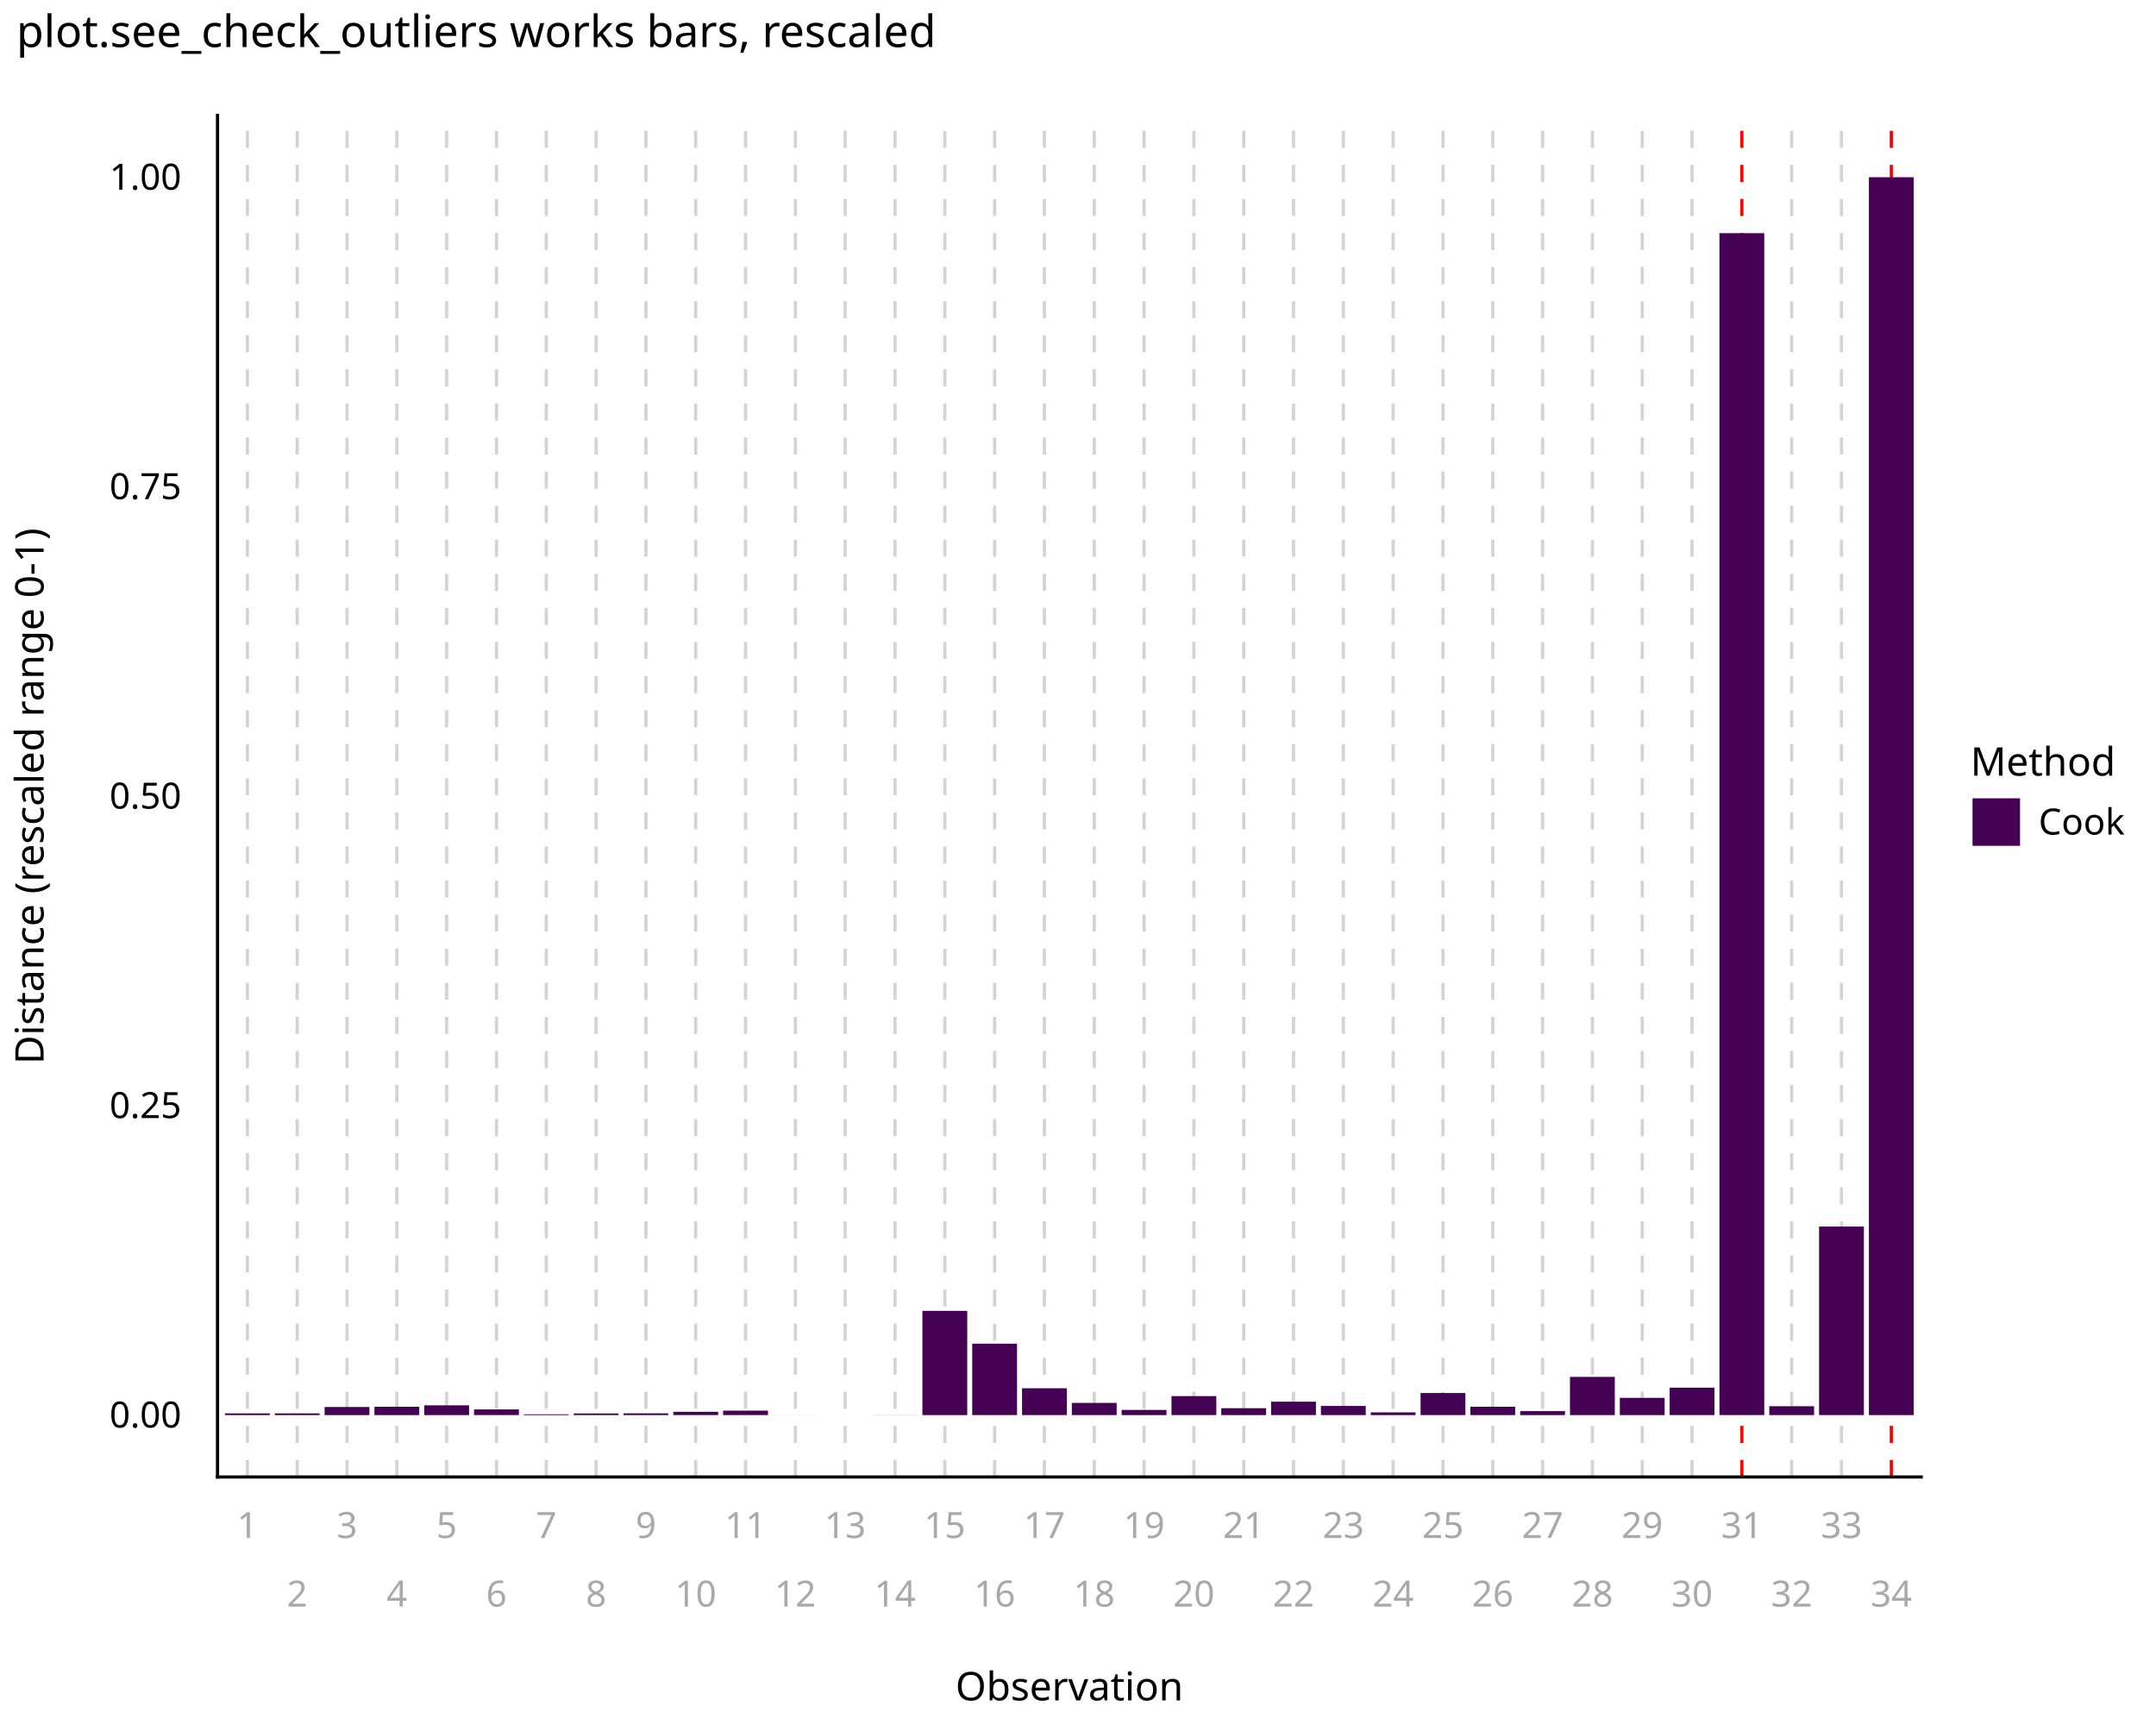
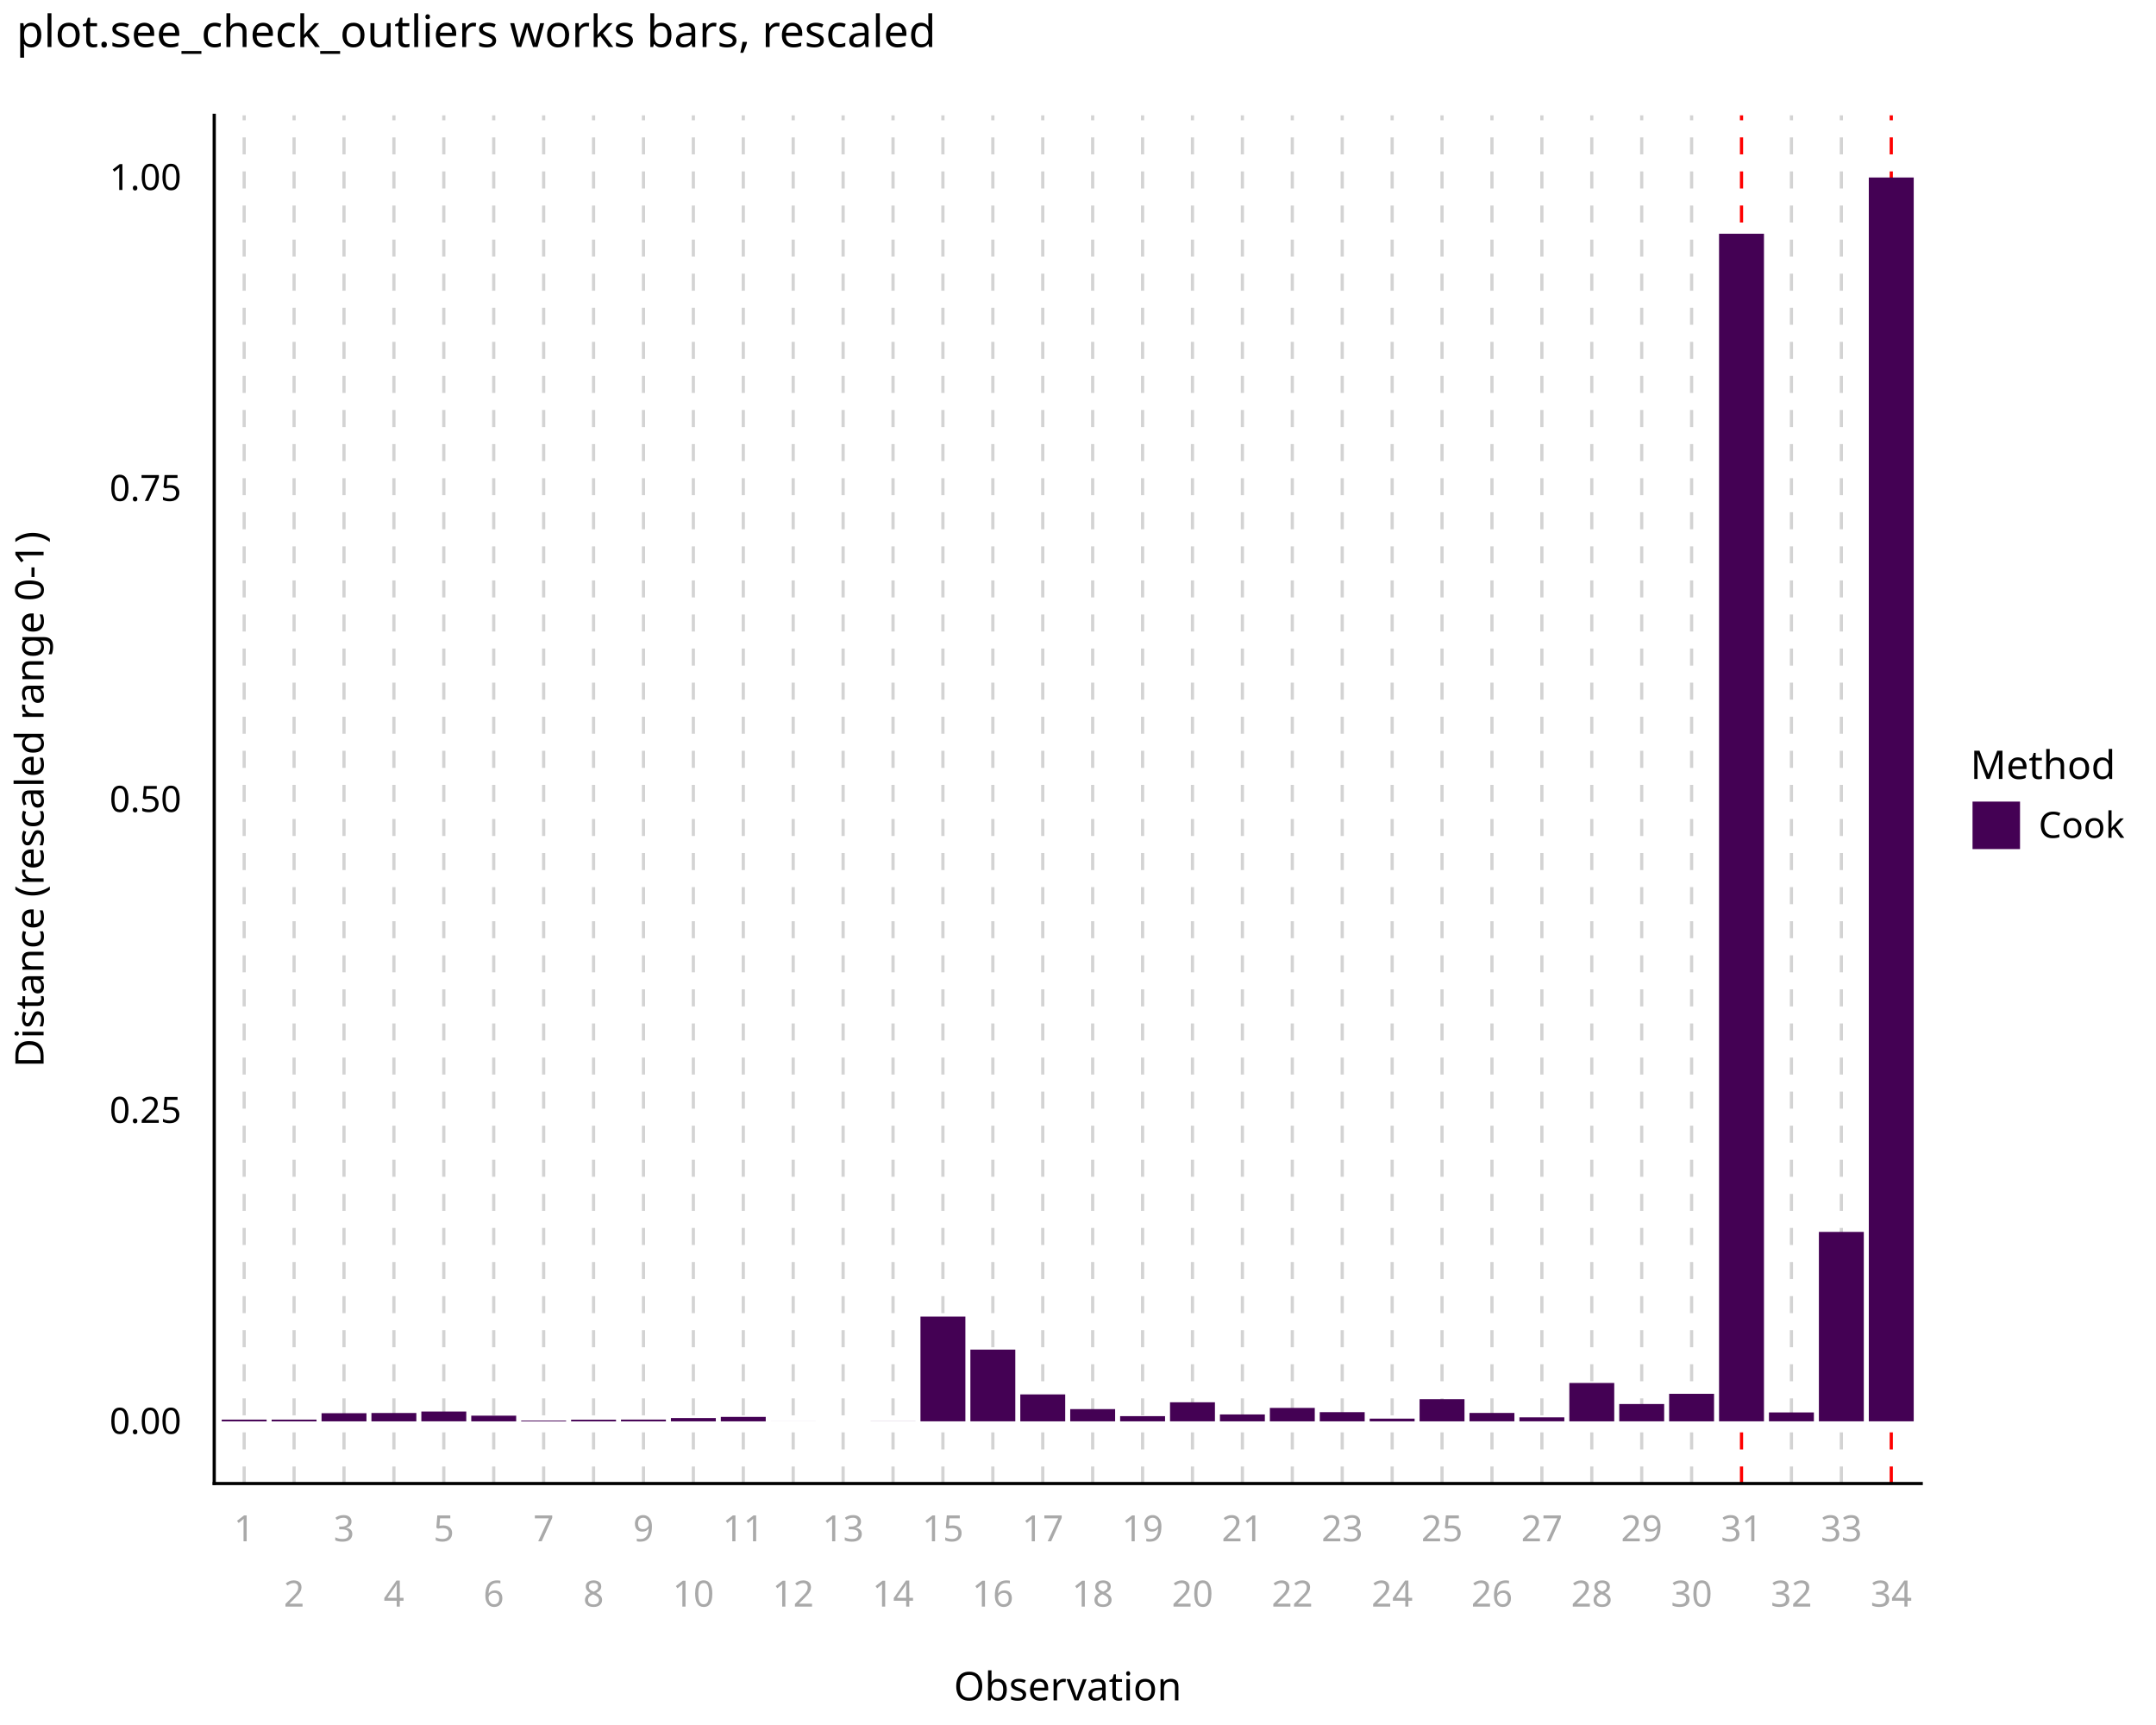
<svg xmlns="http://www.w3.org/2000/svg" class="svglite" data-engine-version="2.0" width="720.00pt" height="576.00pt" viewBox="0 0 720.00 576.00">
  <defs>
    <style type="text/css">
    .svglite line, .svglite polyline, .svglite polygon, .svglite path, .svglite rect, .svglite circle {
      fill: none;
      stroke: #000000;
      stroke-linecap: round;
      stroke-linejoin: round;
      stroke-miterlimit: 10.00;
    }
  </style>
  </defs>
  <rect width="100%" height="100%" style="stroke: none; fill: #FFFFFF;" />
  <defs>
    <clipPath id="cpMC4wMHw3MjAuMDB8MC4wMHw1NzYuMDA=">
      <rect x="0.00" y="0.00" width="720.00" height="576.00" />
    </clipPath>
  </defs>
  <g clip-path="url(#cpMC4wMHw3MjAuMDB8MC4wMHw1NzYuMDA=)">
-     <rect x="0.00" y="0.00" width="720.00" height="576.00" style="stroke-width: 1.07; stroke: #FFFFFF; fill: #FFFFFF;" />
+     <rect x="0" y="0.00" width="720.00" height="576.00" style="stroke-width: 1.07; stroke: #FFFFFF; fill: #FFFFFF;" />
  </g>
  <defs>
-     <clipPath id="cpNzIuNjR8NjQxLjU5fDM4LjUxfDQ5My4xOA==">
-       <rect x="72.64" y="38.51" width="568.95" height="454.67" />
+     <clipPath id="cpNzEuNTR8NjQxLjU5fDM4LjUxfDQ5NS4zNw==">
+       <rect x="71.54" y="38.51" width="570.05" height="456.87" />
    </clipPath>
  </defs>
-   <g clip-path="url(#cpNzIuNjR8NjQxLjU5fDM4LjUxfDQ5My4xOA==)">
-     <rect x="72.64" y="38.51" width="568.95" height="454.67" style="stroke-width: 1.07; stroke: none; fill: #FFFFFF;" />
-     <polyline points="82.62,493.18 82.62,38.51 " style="stroke-width: 1.07; stroke: #D3D3D3; stroke-dasharray: 5.69,5.69; stroke-linecap: butt;" />
-     <polyline points="99.25,493.18 99.25,38.51 " style="stroke-width: 1.07; stroke: #D3D3D3; stroke-dasharray: 5.69,5.69; stroke-linecap: butt;" />
-     <polyline points="115.89,493.18 115.89,38.51 " style="stroke-width: 1.07; stroke: #D3D3D3; stroke-dasharray: 5.69,5.69; stroke-linecap: butt;" />
-     <polyline points="132.53,493.18 132.53,38.51 " style="stroke-width: 1.07; stroke: #D3D3D3; stroke-dasharray: 5.69,5.69; stroke-linecap: butt;" />
-     <polyline points="149.16,493.18 149.16,38.51 " style="stroke-width: 1.07; stroke: #D3D3D3; stroke-dasharray: 5.69,5.69; stroke-linecap: butt;" />
-     <polyline points="165.80,493.18 165.80,38.51 " style="stroke-width: 1.07; stroke: #D3D3D3; stroke-dasharray: 5.69,5.69; stroke-linecap: butt;" />
-     <polyline points="182.43,493.18 182.43,38.51 " style="stroke-width: 1.07; stroke: #D3D3D3; stroke-dasharray: 5.69,5.69; stroke-linecap: butt;" />
-     <polyline points="199.07,493.18 199.07,38.51 " style="stroke-width: 1.07; stroke: #D3D3D3; stroke-dasharray: 5.69,5.69; stroke-linecap: butt;" />
-     <polyline points="215.71,493.18 215.71,38.51 " style="stroke-width: 1.07; stroke: #D3D3D3; stroke-dasharray: 5.69,5.69; stroke-linecap: butt;" />
-     <polyline points="232.34,493.18 232.34,38.51 " style="stroke-width: 1.07; stroke: #D3D3D3; stroke-dasharray: 5.69,5.69; stroke-linecap: butt;" />
-     <polyline points="248.98,493.18 248.98,38.51 " style="stroke-width: 1.07; stroke: #D3D3D3; stroke-dasharray: 5.69,5.69; stroke-linecap: butt;" />
-     <polyline points="265.61,493.18 265.61,38.51 " style="stroke-width: 1.07; stroke: #D3D3D3; stroke-dasharray: 5.69,5.69; stroke-linecap: butt;" />
-     <polyline points="282.25,493.18 282.25,38.51 " style="stroke-width: 1.07; stroke: #D3D3D3; stroke-dasharray: 5.69,5.69; stroke-linecap: butt;" />
-     <polyline points="298.89,493.18 298.89,38.51 " style="stroke-width: 1.07; stroke: #D3D3D3; stroke-dasharray: 5.69,5.69; stroke-linecap: butt;" />
-     <polyline points="315.52,493.18 315.52,38.51 " style="stroke-width: 1.07; stroke: #D3D3D3; stroke-dasharray: 5.69,5.69; stroke-linecap: butt;" />
-     <polyline points="332.16,493.18 332.16,38.51 " style="stroke-width: 1.07; stroke: #D3D3D3; stroke-dasharray: 5.69,5.69; stroke-linecap: butt;" />
-     <polyline points="348.79,493.18 348.79,38.51 " style="stroke-width: 1.07; stroke: #D3D3D3; stroke-dasharray: 5.69,5.69; stroke-linecap: butt;" />
-     <polyline points="365.43,493.18 365.43,38.51 " style="stroke-width: 1.07; stroke: #D3D3D3; stroke-dasharray: 5.69,5.69; stroke-linecap: butt;" />
-     <polyline points="382.07,493.18 382.07,38.51 " style="stroke-width: 1.07; stroke: #D3D3D3; stroke-dasharray: 5.69,5.69; stroke-linecap: butt;" />
-     <polyline points="398.70,493.18 398.70,38.51 " style="stroke-width: 1.07; stroke: #D3D3D3; stroke-dasharray: 5.69,5.69; stroke-linecap: butt;" />
-     <polyline points="415.34,493.18 415.34,38.51 " style="stroke-width: 1.07; stroke: #D3D3D3; stroke-dasharray: 5.69,5.69; stroke-linecap: butt;" />
-     <polyline points="431.97,493.18 431.97,38.51 " style="stroke-width: 1.07; stroke: #D3D3D3; stroke-dasharray: 5.69,5.69; stroke-linecap: butt;" />
-     <polyline points="448.61,493.18 448.61,38.51 " style="stroke-width: 1.07; stroke: #D3D3D3; stroke-dasharray: 5.69,5.69; stroke-linecap: butt;" />
-     <polyline points="465.25,493.18 465.25,38.51 " style="stroke-width: 1.07; stroke: #D3D3D3; stroke-dasharray: 5.69,5.69; stroke-linecap: butt;" />
-     <polyline points="481.88,493.18 481.88,38.51 " style="stroke-width: 1.07; stroke: #D3D3D3; stroke-dasharray: 5.69,5.69; stroke-linecap: butt;" />
-     <polyline points="498.52,493.18 498.52,38.51 " style="stroke-width: 1.07; stroke: #D3D3D3; stroke-dasharray: 5.69,5.69; stroke-linecap: butt;" />
-     <polyline points="515.15,493.18 515.15,38.51 " style="stroke-width: 1.07; stroke: #D3D3D3; stroke-dasharray: 5.69,5.69; stroke-linecap: butt;" />
-     <polyline points="531.79,493.18 531.79,38.51 " style="stroke-width: 1.07; stroke: #D3D3D3; stroke-dasharray: 5.69,5.69; stroke-linecap: butt;" />
-     <polyline points="548.43,493.18 548.43,38.51 " style="stroke-width: 1.07; stroke: #D3D3D3; stroke-dasharray: 5.69,5.69; stroke-linecap: butt;" />
-     <polyline points="565.06,493.18 565.06,38.51 " style="stroke-width: 1.07; stroke: #D3D3D3; stroke-dasharray: 5.69,5.69; stroke-linecap: butt;" />
-     <polyline points="581.70,493.18 581.70,38.51 " style="stroke-width: 1.07; stroke: #FF0000; stroke-dasharray: 5.69,5.69; stroke-linecap: butt;" />
-     <polyline points="598.33,493.18 598.33,38.51 " style="stroke-width: 1.07; stroke: #D3D3D3; stroke-dasharray: 5.69,5.69; stroke-linecap: butt;" />
-     <polyline points="614.97,493.18 614.97,38.51 " style="stroke-width: 1.07; stroke: #D3D3D3; stroke-dasharray: 5.69,5.69; stroke-linecap: butt;" />
-     <polyline points="631.61,493.18 631.61,38.51 " style="stroke-width: 1.07; stroke: #FF0000; stroke-dasharray: 5.69,5.69; stroke-linecap: butt;" />
-     <rect x="75.13" y="471.94" width="14.97" height="0.58" style="stroke-width: 1.07; stroke: none; stroke-linecap: butt; stroke-linejoin: miter; fill: #440154;" />
-     <rect x="91.77" y="471.94" width="14.97" height="0.58" style="stroke-width: 1.07; stroke: none; stroke-linecap: butt; stroke-linejoin: miter; fill: #440154;" />
-     <rect x="108.40" y="469.81" width="14.97" height="2.71" style="stroke-width: 1.07; stroke: none; stroke-linecap: butt; stroke-linejoin: miter; fill: #440154;" />
-     <rect x="125.04" y="469.74" width="14.97" height="2.78" style="stroke-width: 1.07; stroke: none; stroke-linecap: butt; stroke-linejoin: miter; fill: #440154;" />
-     <rect x="141.68" y="469.26" width="14.97" height="3.26" style="stroke-width: 1.07; stroke: none; stroke-linecap: butt; stroke-linejoin: miter; fill: #440154;" />
-     <rect x="158.31" y="470.62" width="14.97" height="1.89" style="stroke-width: 1.07; stroke: none; stroke-linecap: butt; stroke-linejoin: miter; fill: #440154;" />
-     <rect x="174.95" y="472.25" width="14.97" height="0.27" style="stroke-width: 1.07; stroke: none; stroke-linecap: butt; stroke-linejoin: miter; fill: #440154;" />
-     <rect x="191.58" y="471.97" width="14.97" height="0.55" style="stroke-width: 1.07; stroke: none; stroke-linecap: butt; stroke-linejoin: miter; fill: #440154;" />
-     <rect x="208.22" y="471.93" width="14.97" height="0.59" style="stroke-width: 1.07; stroke: none; stroke-linecap: butt; stroke-linejoin: miter; fill: #440154;" />
-     <rect x="224.86" y="471.42" width="14.97" height="1.09" style="stroke-width: 1.07; stroke: none; stroke-linecap: butt; stroke-linejoin: miter; fill: #440154;" />
-     <rect x="241.49" y="471.03" width="14.97" height="1.48" style="stroke-width: 1.07; stroke: none; stroke-linecap: butt; stroke-linejoin: miter; fill: #440154;" />
-     <rect x="258.13" y="472.51" width="14.97" height="0.009" style="stroke-width: 1.07; stroke: none; stroke-linecap: butt; stroke-linejoin: miter; fill: #440154;" />
-     <rect x="274.76" y="472.52" width="14.97" height="0.00" style="stroke-width: 1.07; stroke: none; stroke-linecap: butt; stroke-linejoin: miter; fill: #440154;" />
-     <rect x="291.40" y="472.49" width="14.97" height="0.027" style="stroke-width: 1.07; stroke: none; stroke-linecap: butt; stroke-linejoin: miter; fill: #440154;" />
-     <rect x="308.04" y="437.71" width="14.97" height="34.81" style="stroke-width: 1.07; stroke: none; stroke-linecap: butt; stroke-linejoin: miter; fill: #440154;" />
-     <rect x="324.67" y="448.67" width="14.97" height="23.84" style="stroke-width: 1.07; stroke: none; stroke-linecap: butt; stroke-linejoin: miter; fill: #440154;" />
-     <rect x="341.31" y="463.56" width="14.97" height="8.95" style="stroke-width: 1.07; stroke: none; stroke-linecap: butt; stroke-linejoin: miter; fill: #440154;" />
-     <rect x="357.94" y="468.45" width="14.97" height="4.06" style="stroke-width: 1.07; stroke: none; stroke-linecap: butt; stroke-linejoin: miter; fill: #440154;" />
-     <rect x="374.58" y="470.79" width="14.97" height="1.73" style="stroke-width: 1.07; stroke: none; stroke-linecap: butt; stroke-linejoin: miter; fill: #440154;" />
-     <rect x="391.22" y="466.18" width="14.97" height="6.33" style="stroke-width: 1.07; stroke: none; stroke-linecap: butt; stroke-linejoin: miter; fill: #440154;" />
-     <rect x="407.85" y="470.22" width="14.97" height="2.30" style="stroke-width: 1.07; stroke: none; stroke-linecap: butt; stroke-linejoin: miter; fill: #440154;" />
-     <rect x="424.49" y="468.04" width="14.97" height="4.47" style="stroke-width: 1.07; stroke: none; stroke-linecap: butt; stroke-linejoin: miter; fill: #440154;" />
-     <rect x="441.12" y="469.46" width="14.97" height="3.06" style="stroke-width: 1.07; stroke: none; stroke-linecap: butt; stroke-linejoin: miter; fill: #440154;" />
-     <rect x="457.76" y="471.61" width="14.97" height="0.91" style="stroke-width: 1.07; stroke: none; stroke-linecap: butt; stroke-linejoin: miter; fill: #440154;" />
-     <rect x="474.40" y="465.14" width="14.97" height="7.37" style="stroke-width: 1.07; stroke: none; stroke-linecap: butt; stroke-linejoin: miter; fill: #440154;" />
-     <rect x="491.03" y="469.73" width="14.97" height="2.79" style="stroke-width: 1.07; stroke: none; stroke-linecap: butt; stroke-linejoin: miter; fill: #440154;" />
-     <rect x="507.67" y="471.19" width="14.97" height="1.33" style="stroke-width: 1.07; stroke: none; stroke-linecap: butt; stroke-linejoin: miter; fill: #440154;" />
-     <rect x="524.30" y="459.76" width="14.97" height="12.76" style="stroke-width: 1.07; stroke: none; stroke-linecap: butt; stroke-linejoin: miter; fill: #440154;" />
-     <rect x="540.94" y="466.76" width="14.97" height="5.76" style="stroke-width: 1.07; stroke: none; stroke-linecap: butt; stroke-linejoin: miter; fill: #440154;" />
-     <rect x="557.58" y="463.36" width="14.97" height="9.15" style="stroke-width: 1.07; stroke: none; stroke-linecap: butt; stroke-linejoin: miter; fill: #440154;" />
-     <rect x="574.21" y="77.86" width="14.97" height="394.65" style="stroke-width: 1.07; stroke: none; stroke-linecap: butt; stroke-linejoin: miter; fill: #440154;" />
-     <rect x="590.85" y="469.56" width="14.97" height="2.96" style="stroke-width: 1.07; stroke: none; stroke-linecap: butt; stroke-linejoin: miter; fill: #440154;" />
-     <rect x="607.48" y="409.56" width="14.97" height="62.95" style="stroke-width: 1.07; stroke: none; stroke-linecap: butt; stroke-linejoin: miter; fill: #440154;" />
-     <rect x="624.12" y="59.18" width="14.97" height="413.34" style="stroke-width: 1.07; stroke: none; stroke-linecap: butt; stroke-linejoin: miter; fill: #440154;" />
+   <g clip-path="url(#cpNzEuNTR8NjQxLjU5fDM4LjUxfDQ5NS4zNw==)">
+     <rect x="71.54" y="38.51" width="570.05" height="456.87" style="stroke-width: 1.07; stroke: none; fill: #FFFFFF;" />
+     <polyline points="81.54,495.37 81.54,38.51 " style="stroke-width: 1.07; stroke: #D3D3D3; stroke-dasharray: 5.69,5.69; stroke-linecap: butt;" />
+     <polyline points="98.21,495.37 98.21,38.51 " style="stroke-width: 1.07; stroke: #D3D3D3; stroke-dasharray: 5.69,5.69; stroke-linecap: butt;" />
+     <polyline points="114.88,495.37 114.88,38.51 " style="stroke-width: 1.07; stroke: #D3D3D3; stroke-dasharray: 5.69,5.69; stroke-linecap: butt;" />
+     <polyline points="131.55,495.37 131.55,38.51 " style="stroke-width: 1.07; stroke: #D3D3D3; stroke-dasharray: 5.69,5.69; stroke-linecap: butt;" />
+     <polyline points="148.21,495.37 148.21,38.51 " style="stroke-width: 1.07; stroke: #D3D3D3; stroke-dasharray: 5.69,5.69; stroke-linecap: butt;" />
+     <polyline points="164.88,495.37 164.88,38.51 " style="stroke-width: 1.07; stroke: #D3D3D3; stroke-dasharray: 5.69,5.69; stroke-linecap: butt;" />
+     <polyline points="181.55,495.37 181.55,38.51 " style="stroke-width: 1.07; stroke: #D3D3D3; stroke-dasharray: 5.69,5.69; stroke-linecap: butt;" />
+     <polyline points="198.22,495.37 198.22,38.51 " style="stroke-width: 1.07; stroke: #D3D3D3; stroke-dasharray: 5.69,5.69; stroke-linecap: butt;" />
+     <polyline points="214.89,495.37 214.89,38.51 " style="stroke-width: 1.07; stroke: #D3D3D3; stroke-dasharray: 5.69,5.69; stroke-linecap: butt;" />
+     <polyline points="231.55,495.37 231.55,38.51 " style="stroke-width: 1.07; stroke: #D3D3D3; stroke-dasharray: 5.69,5.69; stroke-linecap: butt;" />
+     <polyline points="248.22,495.37 248.22,38.51 " style="stroke-width: 1.07; stroke: #D3D3D3; stroke-dasharray: 5.69,5.69; stroke-linecap: butt;" />
+     <polyline points="264.89,495.37 264.89,38.51 " style="stroke-width: 1.07; stroke: #D3D3D3; stroke-dasharray: 5.69,5.69; stroke-linecap: butt;" />
+     <polyline points="281.56,495.37 281.56,38.51 " style="stroke-width: 1.07; stroke: #D3D3D3; stroke-dasharray: 5.69,5.69; stroke-linecap: butt;" />
+     <polyline points="298.23,495.37 298.23,38.51 " style="stroke-width: 1.07; stroke: #D3D3D3; stroke-dasharray: 5.69,5.69; stroke-linecap: butt;" />
+     <polyline points="314.89,495.37 314.89,38.51 " style="stroke-width: 1.07; stroke: #D3D3D3; stroke-dasharray: 5.69,5.69; stroke-linecap: butt;" />
+     <polyline points="331.56,495.37 331.56,38.51 " style="stroke-width: 1.07; stroke: #D3D3D3; stroke-dasharray: 5.69,5.69; stroke-linecap: butt;" />
+     <polyline points="348.23,495.37 348.23,38.51 " style="stroke-width: 1.07; stroke: #D3D3D3; stroke-dasharray: 5.69,5.69; stroke-linecap: butt;" />
+     <polyline points="364.90,495.37 364.90,38.51 " style="stroke-width: 1.07; stroke: #D3D3D3; stroke-dasharray: 5.69,5.69; stroke-linecap: butt;" />
+     <polyline points="381.57,495.37 381.57,38.51 " style="stroke-width: 1.07; stroke: #D3D3D3; stroke-dasharray: 5.69,5.69; stroke-linecap: butt;" />
+     <polyline points="398.23,495.37 398.23,38.51 " style="stroke-width: 1.07; stroke: #D3D3D3; stroke-dasharray: 5.69,5.69; stroke-linecap: butt;" />
+     <polyline points="414.90,495.37 414.90,38.51 " style="stroke-width: 1.07; stroke: #D3D3D3; stroke-dasharray: 5.69,5.69; stroke-linecap: butt;" />
+     <polyline points="431.57,495.37 431.57,38.51 " style="stroke-width: 1.07; stroke: #D3D3D3; stroke-dasharray: 5.69,5.69; stroke-linecap: butt;" />
+     <polyline points="448.24,495.37 448.24,38.51 " style="stroke-width: 1.07; stroke: #D3D3D3; stroke-dasharray: 5.69,5.69; stroke-linecap: butt;" />
+     <polyline points="464.91,495.37 464.91,38.51 " style="stroke-width: 1.07; stroke: #D3D3D3; stroke-dasharray: 5.69,5.69; stroke-linecap: butt;" />
+     <polyline points="481.57,495.37 481.57,38.51 " style="stroke-width: 1.07; stroke: #D3D3D3; stroke-dasharray: 5.69,5.69; stroke-linecap: butt;" />
+     <polyline points="498.24,495.37 498.24,38.51 " style="stroke-width: 1.07; stroke: #D3D3D3; stroke-dasharray: 5.69,5.69; stroke-linecap: butt;" />
+     <polyline points="514.91,495.37 514.91,38.51 " style="stroke-width: 1.07; stroke: #D3D3D3; stroke-dasharray: 5.69,5.69; stroke-linecap: butt;" />
+     <polyline points="531.58,495.37 531.58,38.51 " style="stroke-width: 1.07; stroke: #D3D3D3; stroke-dasharray: 5.69,5.69; stroke-linecap: butt;" />
+     <polyline points="548.25,495.37 548.25,38.51 " style="stroke-width: 1.07; stroke: #D3D3D3; stroke-dasharray: 5.69,5.69; stroke-linecap: butt;" />
+     <polyline points="564.91,495.37 564.91,38.51 " style="stroke-width: 1.07; stroke: #D3D3D3; stroke-dasharray: 5.69,5.69; stroke-linecap: butt;" />
+     <polyline points="581.58,495.37 581.58,38.51 " style="stroke-width: 1.07; stroke: #FF0000; stroke-dasharray: 5.69,5.69; stroke-linecap: butt;" />
+     <polyline points="598.25,495.37 598.25,38.51 " style="stroke-width: 1.07; stroke: #D3D3D3; stroke-dasharray: 5.69,5.69; stroke-linecap: butt;" />
+     <polyline points="614.92,495.37 614.92,38.51 " style="stroke-width: 1.07; stroke: #D3D3D3; stroke-dasharray: 5.69,5.69; stroke-linecap: butt;" />
+     <polyline points="631.59,495.37 631.59,38.51 " style="stroke-width: 1.07; stroke: #FF0000; stroke-dasharray: 5.69,5.69; stroke-linecap: butt;" />
+     <rect x="74.04" y="474.03" width="15.00" height="0.58" style="stroke-width: 1.07; stroke: none; stroke-linecap: butt; stroke-linejoin: miter; fill: #440154;" />
+     <rect x="90.71" y="474.03" width="15.00" height="0.58" style="stroke-width: 1.07; stroke: none; stroke-linecap: butt; stroke-linejoin: miter; fill: #440154;" />
+     <rect x="107.38" y="471.89" width="15.00" height="2.72" style="stroke-width: 1.07; stroke: none; stroke-linecap: butt; stroke-linejoin: miter; fill: #440154;" />
+     <rect x="124.04" y="471.82" width="15.00" height="2.79" style="stroke-width: 1.07; stroke: none; stroke-linecap: butt; stroke-linejoin: miter; fill: #440154;" />
+     <rect x="140.71" y="471.33" width="15.00" height="3.27" style="stroke-width: 1.07; stroke: none; stroke-linecap: butt; stroke-linejoin: miter; fill: #440154;" />
+     <rect x="157.38" y="472.71" width="15.00" height="1.90" style="stroke-width: 1.07; stroke: none; stroke-linecap: butt; stroke-linejoin: miter; fill: #440154;" />
+     <rect x="174.05" y="474.34" width="15.00" height="0.27" style="stroke-width: 1.07; stroke: none; stroke-linecap: butt; stroke-linejoin: miter; fill: #440154;" />
+     <rect x="190.72" y="474.06" width="15.00" height="0.55" style="stroke-width: 1.07; stroke: none; stroke-linecap: butt; stroke-linejoin: miter; fill: #440154;" />
+     <rect x="207.38" y="474.02" width="15.00" height="0.59" style="stroke-width: 1.07; stroke: none; stroke-linecap: butt; stroke-linejoin: miter; fill: #440154;" />
+     <rect x="224.05" y="473.51" width="15.00" height="1.10" style="stroke-width: 1.07; stroke: none; stroke-linecap: butt; stroke-linejoin: miter; fill: #440154;" />
+     <rect x="240.72" y="473.12" width="15.00" height="1.49" style="stroke-width: 1.07; stroke: none; stroke-linecap: butt; stroke-linejoin: miter; fill: #440154;" />
+     <rect x="257.39" y="474.60" width="15.00" height="0.009" style="stroke-width: 1.07; stroke: none; stroke-linecap: butt; stroke-linejoin: miter; fill: #440154;" />
+     <rect x="274.06" y="474.61" width="15.00" height="0.00" style="stroke-width: 1.07; stroke: none; stroke-linecap: butt; stroke-linejoin: miter; fill: #440154;" />
+     <rect x="290.73" y="474.58" width="15.00" height="0.027" style="stroke-width: 1.07; stroke: none; stroke-linecap: butt; stroke-linejoin: miter; fill: #440154;" />
+     <rect x="307.39" y="439.63" width="15.00" height="34.97" style="stroke-width: 1.07; stroke: none; stroke-linecap: butt; stroke-linejoin: miter; fill: #440154;" />
+     <rect x="324.06" y="450.65" width="15.00" height="23.95" style="stroke-width: 1.07; stroke: none; stroke-linecap: butt; stroke-linejoin: miter; fill: #440154;" />
+     <rect x="340.73" y="465.61" width="15.00" height="9.00" style="stroke-width: 1.07; stroke: none; stroke-linecap: butt; stroke-linejoin: miter; fill: #440154;" />
+     <rect x="357.40" y="470.52" width="15.00" height="4.08" style="stroke-width: 1.07; stroke: none; stroke-linecap: butt; stroke-linejoin: miter; fill: #440154;" />
+     <rect x="374.07" y="472.87" width="15.00" height="1.74" style="stroke-width: 1.07; stroke: none; stroke-linecap: butt; stroke-linejoin: miter; fill: #440154;" />
+     <rect x="390.73" y="468.24" width="15.00" height="6.36" style="stroke-width: 1.07; stroke: none; stroke-linecap: butt; stroke-linejoin: miter; fill: #440154;" />
+     <rect x="407.40" y="472.30" width="15.00" height="2.31" style="stroke-width: 1.07; stroke: none; stroke-linecap: butt; stroke-linejoin: miter; fill: #440154;" />
+     <rect x="424.07" y="470.12" width="15.00" height="4.49" style="stroke-width: 1.07; stroke: none; stroke-linecap: butt; stroke-linejoin: miter; fill: #440154;" />
+     <rect x="440.74" y="471.54" width="15.00" height="3.07" style="stroke-width: 1.07; stroke: none; stroke-linecap: butt; stroke-linejoin: miter; fill: #440154;" />
+     <rect x="457.41" y="473.70" width="15.00" height="0.91" style="stroke-width: 1.07; stroke: none; stroke-linecap: butt; stroke-linejoin: miter; fill: #440154;" />
+     <rect x="474.07" y="467.20" width="15.00" height="7.41" style="stroke-width: 1.07; stroke: none; stroke-linecap: butt; stroke-linejoin: miter; fill: #440154;" />
+     <rect x="490.74" y="471.80" width="15.00" height="2.80" style="stroke-width: 1.07; stroke: none; stroke-linecap: butt; stroke-linejoin: miter; fill: #440154;" />
+     <rect x="507.41" y="473.27" width="15.00" height="1.33" style="stroke-width: 1.07; stroke: none; stroke-linecap: butt; stroke-linejoin: miter; fill: #440154;" />
+     <rect x="524.08" y="461.79" width="15.00" height="12.82" style="stroke-width: 1.07; stroke: none; stroke-linecap: butt; stroke-linejoin: miter; fill: #440154;" />
+     <rect x="540.75" y="468.82" width="15.00" height="5.78" style="stroke-width: 1.07; stroke: none; stroke-linecap: butt; stroke-linejoin: miter; fill: #440154;" />
+     <rect x="557.41" y="465.41" width="15.00" height="9.20" style="stroke-width: 1.07; stroke: none; stroke-linecap: butt; stroke-linejoin: miter; fill: #440154;" />
+     <rect x="574.08" y="78.05" width="15.00" height="396.55" style="stroke-width: 1.07; stroke: none; stroke-linecap: butt; stroke-linejoin: miter; fill: #440154;" />
+     <rect x="590.75" y="471.63" width="15.00" height="2.97" style="stroke-width: 1.07; stroke: none; stroke-linecap: butt; stroke-linejoin: miter; fill: #440154;" />
+     <rect x="607.42" y="411.35" width="15.00" height="63.25" style="stroke-width: 1.07; stroke: none; stroke-linecap: butt; stroke-linejoin: miter; fill: #440154;" />
+     <rect x="624.09" y="59.27" width="15.00" height="415.33" style="stroke-width: 1.07; stroke: none; stroke-linecap: butt; stroke-linejoin: miter; fill: #440154;" />
  </g>
  <g clip-path="url(#cpMC4wMHw3MjAuMDB8MC4wMHw1NzYuMDA=)">
-     <polyline points="72.64,493.18 72.64,38.51 " style="stroke-width: 1.07; stroke-linecap: square;" />
-     <text x="60.58" y="476.68" text-anchor="end" style="font-size: 12.10px; font-family: sans;" textLength="23.55px" lengthAdjust="spacingAndGlyphs">0.00</text>
-     <text x="60.58" y="373.34" text-anchor="end" style="font-size: 12.10px; font-family: sans;" textLength="23.55px" lengthAdjust="spacingAndGlyphs">0.25</text>
-     <text x="60.58" y="270.01" text-anchor="end" style="font-size: 12.10px; font-family: sans;" textLength="23.55px" lengthAdjust="spacingAndGlyphs">0.50</text>
-     <text x="60.58" y="166.67" text-anchor="end" style="font-size: 12.10px; font-family: sans;" textLength="23.55px" lengthAdjust="spacingAndGlyphs">0.75</text>
-     <text x="60.58" y="63.34" text-anchor="end" style="font-size: 12.10px; font-family: sans;" textLength="23.55px" lengthAdjust="spacingAndGlyphs">1.00</text>
-     <polyline points="72.64,493.18 641.59,493.18 " style="stroke-width: 1.07; stroke-linecap: square;" />
-     <text x="82.62" y="513.56" text-anchor="middle" style="font-size: 12.10px; fill: #A9A9A9; font-family: sans;" textLength="6.73px" lengthAdjust="spacingAndGlyphs">1</text>
-     <text x="115.89" y="513.56" text-anchor="middle" style="font-size: 12.10px; fill: #A9A9A9; font-family: sans;" textLength="6.73px" lengthAdjust="spacingAndGlyphs">3</text>
-     <text x="149.16" y="513.56" text-anchor="middle" style="font-size: 12.10px; fill: #A9A9A9; font-family: sans;" textLength="6.73px" lengthAdjust="spacingAndGlyphs">5</text>
-     <text x="182.43" y="513.56" text-anchor="middle" style="font-size: 12.10px; fill: #A9A9A9; font-family: sans;" textLength="6.73px" lengthAdjust="spacingAndGlyphs">7</text>
-     <text x="215.71" y="513.56" text-anchor="middle" style="font-size: 12.10px; fill: #A9A9A9; font-family: sans;" textLength="6.73px" lengthAdjust="spacingAndGlyphs">9</text>
-     <text x="248.98" y="513.56" text-anchor="middle" style="font-size: 12.10px; fill: #A9A9A9; font-family: sans;" textLength="13.46px" lengthAdjust="spacingAndGlyphs">11</text>
-     <text x="282.25" y="513.56" text-anchor="middle" style="font-size: 12.10px; fill: #A9A9A9; font-family: sans;" textLength="13.46px" lengthAdjust="spacingAndGlyphs">13</text>
-     <text x="315.52" y="513.56" text-anchor="middle" style="font-size: 12.10px; fill: #A9A9A9; font-family: sans;" textLength="13.46px" lengthAdjust="spacingAndGlyphs">15</text>
-     <text x="348.79" y="513.56" text-anchor="middle" style="font-size: 12.10px; fill: #A9A9A9; font-family: sans;" textLength="13.46px" lengthAdjust="spacingAndGlyphs">17</text>
-     <text x="382.07" y="513.56" text-anchor="middle" style="font-size: 12.10px; fill: #A9A9A9; font-family: sans;" textLength="13.46px" lengthAdjust="spacingAndGlyphs">19</text>
-     <text x="415.34" y="513.56" text-anchor="middle" style="font-size: 12.10px; fill: #A9A9A9; font-family: sans;" textLength="13.46px" lengthAdjust="spacingAndGlyphs">21</text>
-     <text x="448.61" y="513.56" text-anchor="middle" style="font-size: 12.10px; fill: #A9A9A9; font-family: sans;" textLength="13.46px" lengthAdjust="spacingAndGlyphs">23</text>
-     <text x="481.88" y="513.56" text-anchor="middle" style="font-size: 12.10px; fill: #A9A9A9; font-family: sans;" textLength="13.46px" lengthAdjust="spacingAndGlyphs">25</text>
-     <text x="515.15" y="513.56" text-anchor="middle" style="font-size: 12.10px; fill: #A9A9A9; font-family: sans;" textLength="13.46px" lengthAdjust="spacingAndGlyphs">27</text>
-     <text x="548.43" y="513.56" text-anchor="middle" style="font-size: 12.10px; fill: #A9A9A9; font-family: sans;" textLength="13.46px" lengthAdjust="spacingAndGlyphs">29</text>
-     <text x="581.70" y="513.56" text-anchor="middle" style="font-size: 12.10px; fill: #A9A9A9; font-family: sans;" textLength="13.46px" lengthAdjust="spacingAndGlyphs">31</text>
-     <text x="614.97" y="513.56" text-anchor="middle" style="font-size: 12.10px; fill: #A9A9A9; font-family: sans;" textLength="13.46px" lengthAdjust="spacingAndGlyphs">33</text>
-     <text x="99.25" y="536.46" text-anchor="middle" style="font-size: 12.10px; fill: #A9A9A9; font-family: sans;" textLength="6.73px" lengthAdjust="spacingAndGlyphs">2</text>
-     <text x="132.53" y="536.46" text-anchor="middle" style="font-size: 12.10px; fill: #A9A9A9; font-family: sans;" textLength="6.73px" lengthAdjust="spacingAndGlyphs">4</text>
-     <text x="165.80" y="536.46" text-anchor="middle" style="font-size: 12.10px; fill: #A9A9A9; font-family: sans;" textLength="6.73px" lengthAdjust="spacingAndGlyphs">6</text>
-     <text x="199.07" y="536.46" text-anchor="middle" style="font-size: 12.10px; fill: #A9A9A9; font-family: sans;" textLength="6.73px" lengthAdjust="spacingAndGlyphs">8</text>
-     <text x="232.34" y="536.46" text-anchor="middle" style="font-size: 12.10px; fill: #A9A9A9; font-family: sans;" textLength="13.46px" lengthAdjust="spacingAndGlyphs">10</text>
-     <text x="265.61" y="536.46" text-anchor="middle" style="font-size: 12.10px; fill: #A9A9A9; font-family: sans;" textLength="13.46px" lengthAdjust="spacingAndGlyphs">12</text>
-     <text x="298.89" y="536.46" text-anchor="middle" style="font-size: 12.10px; fill: #A9A9A9; font-family: sans;" textLength="13.46px" lengthAdjust="spacingAndGlyphs">14</text>
-     <text x="332.16" y="536.46" text-anchor="middle" style="font-size: 12.10px; fill: #A9A9A9; font-family: sans;" textLength="13.46px" lengthAdjust="spacingAndGlyphs">16</text>
-     <text x="365.43" y="536.46" text-anchor="middle" style="font-size: 12.10px; fill: #A9A9A9; font-family: sans;" textLength="13.46px" lengthAdjust="spacingAndGlyphs">18</text>
-     <text x="398.70" y="536.46" text-anchor="middle" style="font-size: 12.10px; fill: #A9A9A9; font-family: sans;" textLength="13.46px" lengthAdjust="spacingAndGlyphs">20</text>
-     <text x="431.97" y="536.46" text-anchor="middle" style="font-size: 12.10px; fill: #A9A9A9; font-family: sans;" textLength="13.46px" lengthAdjust="spacingAndGlyphs">22</text>
-     <text x="465.25" y="536.46" text-anchor="middle" style="font-size: 12.10px; fill: #A9A9A9; font-family: sans;" textLength="13.46px" lengthAdjust="spacingAndGlyphs">24</text>
-     <text x="498.52" y="536.46" text-anchor="middle" style="font-size: 12.10px; fill: #A9A9A9; font-family: sans;" textLength="13.46px" lengthAdjust="spacingAndGlyphs">26</text>
-     <text x="531.79" y="536.46" text-anchor="middle" style="font-size: 12.10px; fill: #A9A9A9; font-family: sans;" textLength="13.46px" lengthAdjust="spacingAndGlyphs">28</text>
-     <text x="565.06" y="536.46" text-anchor="middle" style="font-size: 12.10px; fill: #A9A9A9; font-family: sans;" textLength="13.46px" lengthAdjust="spacingAndGlyphs">30</text>
-     <text x="598.33" y="536.46" text-anchor="middle" style="font-size: 12.10px; fill: #A9A9A9; font-family: sans;" textLength="13.46px" lengthAdjust="spacingAndGlyphs">32</text>
-     <text x="631.61" y="536.46" text-anchor="middle" style="font-size: 12.10px; fill: #A9A9A9; font-family: sans;" textLength="13.46px" lengthAdjust="spacingAndGlyphs">34</text>
-     <text x="357.11" y="567.78" text-anchor="middle" style="font-size: 13.20px; font-family: sans;" textLength="71.18px" lengthAdjust="spacingAndGlyphs">Observation</text>
-     <text transform="translate(14.56,265.85) rotate(-90)" text-anchor="middle" style="font-size: 13.20px; font-family: sans;" textLength="173.91px" lengthAdjust="spacingAndGlyphs">Distance (rescaled range 0-1)</text>
-     <rect x="652.55" y="243.07" width="61.97" height="45.54" style="stroke-width: 1.07; stroke: none; fill: #FFFFFF;" />
-     <text x="658.03" y="259.01" style="font-size: 13.20px; font-family: sans;" textLength="44.04px" lengthAdjust="spacingAndGlyphs">Method</text>
-     <rect x="658.73" y="266.57" width="15.86" height="15.86" style="stroke-width: 1.07; stroke: none; stroke-linecap: butt; stroke-linejoin: miter; fill: #440154;" />
-     <text x="680.79" y="278.66" style="font-size: 12.10px; font-family: sans;" textLength="28.26px" lengthAdjust="spacingAndGlyphs">Cook</text>
+     <polyline points="71.54,495.37 71.54,38.51 " style="stroke-width: 1.07; stroke-linecap: square;" />
+     <text x="60.58" y="478.77" text-anchor="end" style="font-size: 12.10px; font-family: sans;" textLength="23.55px" lengthAdjust="spacingAndGlyphs">0.00</text>
+     <text x="60.58" y="374.94" text-anchor="end" style="font-size: 12.10px; font-family: sans;" textLength="23.55px" lengthAdjust="spacingAndGlyphs">0.25</text>
+     <text x="60.58" y="271.10" text-anchor="end" style="font-size: 12.10px; font-family: sans;" textLength="23.55px" lengthAdjust="spacingAndGlyphs">0.50</text>
+     <text x="60.58" y="167.27" text-anchor="end" style="font-size: 12.10px; font-family: sans;" textLength="23.55px" lengthAdjust="spacingAndGlyphs">0.75</text>
+     <text x="60.58" y="63.44" text-anchor="end" style="font-size: 12.10px; font-family: sans;" textLength="23.55px" lengthAdjust="spacingAndGlyphs">1.00</text>
+     <polyline points="71.54,495.37 641.59,495.37 " style="stroke-width: 1.07; stroke-linecap: square;" />
+     <text x="81.54" y="514.66" text-anchor="middle" style="font-size: 12.10px; fill: #A9A9A9; font-family: sans;" textLength="6.73px" lengthAdjust="spacingAndGlyphs">1</text>
+     <text x="114.88" y="514.66" text-anchor="middle" style="font-size: 12.10px; fill: #A9A9A9; font-family: sans;" textLength="6.73px" lengthAdjust="spacingAndGlyphs">3</text>
+     <text x="148.21" y="514.66" text-anchor="middle" style="font-size: 12.10px; fill: #A9A9A9; font-family: sans;" textLength="6.73px" lengthAdjust="spacingAndGlyphs">5</text>
+     <text x="181.55" y="514.66" text-anchor="middle" style="font-size: 12.10px; fill: #A9A9A9; font-family: sans;" textLength="6.73px" lengthAdjust="spacingAndGlyphs">7</text>
+     <text x="214.89" y="514.66" text-anchor="middle" style="font-size: 12.10px; fill: #A9A9A9; font-family: sans;" textLength="6.73px" lengthAdjust="spacingAndGlyphs">9</text>
+     <text x="248.22" y="514.66" text-anchor="middle" style="font-size: 12.10px; fill: #A9A9A9; font-family: sans;" textLength="13.46px" lengthAdjust="spacingAndGlyphs">11</text>
+     <text x="281.56" y="514.66" text-anchor="middle" style="font-size: 12.10px; fill: #A9A9A9; font-family: sans;" textLength="13.46px" lengthAdjust="spacingAndGlyphs">13</text>
+     <text x="314.89" y="514.66" text-anchor="middle" style="font-size: 12.10px; fill: #A9A9A9; font-family: sans;" textLength="13.46px" lengthAdjust="spacingAndGlyphs">15</text>
+     <text x="348.23" y="514.66" text-anchor="middle" style="font-size: 12.10px; fill: #A9A9A9; font-family: sans;" textLength="13.46px" lengthAdjust="spacingAndGlyphs">17</text>
+     <text x="381.57" y="514.66" text-anchor="middle" style="font-size: 12.10px; fill: #A9A9A9; font-family: sans;" textLength="13.46px" lengthAdjust="spacingAndGlyphs">19</text>
+     <text x="414.90" y="514.66" text-anchor="middle" style="font-size: 12.10px; fill: #A9A9A9; font-family: sans;" textLength="13.46px" lengthAdjust="spacingAndGlyphs">21</text>
+     <text x="448.24" y="514.66" text-anchor="middle" style="font-size: 12.10px; fill: #A9A9A9; font-family: sans;" textLength="13.46px" lengthAdjust="spacingAndGlyphs">23</text>
+     <text x="481.57" y="514.66" text-anchor="middle" style="font-size: 12.10px; fill: #A9A9A9; font-family: sans;" textLength="13.46px" lengthAdjust="spacingAndGlyphs">25</text>
+     <text x="514.91" y="514.66" text-anchor="middle" style="font-size: 12.10px; fill: #A9A9A9; font-family: sans;" textLength="13.46px" lengthAdjust="spacingAndGlyphs">27</text>
+     <text x="548.25" y="514.66" text-anchor="middle" style="font-size: 12.10px; fill: #A9A9A9; font-family: sans;" textLength="13.46px" lengthAdjust="spacingAndGlyphs">29</text>
+     <text x="581.58" y="514.66" text-anchor="middle" style="font-size: 12.10px; fill: #A9A9A9; font-family: sans;" textLength="13.46px" lengthAdjust="spacingAndGlyphs">31</text>
+     <text x="614.92" y="514.66" text-anchor="middle" style="font-size: 12.10px; fill: #A9A9A9; font-family: sans;" textLength="13.46px" lengthAdjust="spacingAndGlyphs">33</text>
+     <text x="98.21" y="536.46" text-anchor="middle" style="font-size: 12.10px; fill: #A9A9A9; font-family: sans;" textLength="6.73px" lengthAdjust="spacingAndGlyphs">2</text>
+     <text x="131.55" y="536.46" text-anchor="middle" style="font-size: 12.10px; fill: #A9A9A9; font-family: sans;" textLength="6.73px" lengthAdjust="spacingAndGlyphs">4</text>
+     <text x="164.88" y="536.46" text-anchor="middle" style="font-size: 12.10px; fill: #A9A9A9; font-family: sans;" textLength="6.73px" lengthAdjust="spacingAndGlyphs">6</text>
+     <text x="198.22" y="536.46" text-anchor="middle" style="font-size: 12.10px; fill: #A9A9A9; font-family: sans;" textLength="6.73px" lengthAdjust="spacingAndGlyphs">8</text>
+     <text x="231.55" y="536.46" text-anchor="middle" style="font-size: 12.10px; fill: #A9A9A9; font-family: sans;" textLength="13.46px" lengthAdjust="spacingAndGlyphs">10</text>
+     <text x="264.89" y="536.46" text-anchor="middle" style="font-size: 12.10px; fill: #A9A9A9; font-family: sans;" textLength="13.46px" lengthAdjust="spacingAndGlyphs">12</text>
+     <text x="298.23" y="536.46" text-anchor="middle" style="font-size: 12.10px; fill: #A9A9A9; font-family: sans;" textLength="13.46px" lengthAdjust="spacingAndGlyphs">14</text>
+     <text x="331.56" y="536.46" text-anchor="middle" style="font-size: 12.10px; fill: #A9A9A9; font-family: sans;" textLength="13.46px" lengthAdjust="spacingAndGlyphs">16</text>
+     <text x="364.90" y="536.46" text-anchor="middle" style="font-size: 12.10px; fill: #A9A9A9; font-family: sans;" textLength="13.46px" lengthAdjust="spacingAndGlyphs">18</text>
+     <text x="398.23" y="536.46" text-anchor="middle" style="font-size: 12.10px; fill: #A9A9A9; font-family: sans;" textLength="13.46px" lengthAdjust="spacingAndGlyphs">20</text>
+     <text x="431.57" y="536.46" text-anchor="middle" style="font-size: 12.10px; fill: #A9A9A9; font-family: sans;" textLength="13.46px" lengthAdjust="spacingAndGlyphs">22</text>
+     <text x="464.91" y="536.46" text-anchor="middle" style="font-size: 12.10px; fill: #A9A9A9; font-family: sans;" textLength="13.46px" lengthAdjust="spacingAndGlyphs">24</text>
+     <text x="498.24" y="536.46" text-anchor="middle" style="font-size: 12.10px; fill: #A9A9A9; font-family: sans;" textLength="13.46px" lengthAdjust="spacingAndGlyphs">26</text>
+     <text x="531.58" y="536.46" text-anchor="middle" style="font-size: 12.10px; fill: #A9A9A9; font-family: sans;" textLength="13.46px" lengthAdjust="spacingAndGlyphs">28</text>
+     <text x="564.91" y="536.46" text-anchor="middle" style="font-size: 12.10px; fill: #A9A9A9; font-family: sans;" textLength="13.46px" lengthAdjust="spacingAndGlyphs">30</text>
+     <text x="598.25" y="536.46" text-anchor="middle" style="font-size: 12.10px; fill: #A9A9A9; font-family: sans;" textLength="13.46px" lengthAdjust="spacingAndGlyphs">32</text>
+     <text x="631.59" y="536.46" text-anchor="middle" style="font-size: 12.10px; fill: #A9A9A9; font-family: sans;" textLength="13.46px" lengthAdjust="spacingAndGlyphs">34</text>
+     <text x="356.56" y="567.78" text-anchor="middle" style="font-size: 13.20px; font-family: sans;" textLength="71.18px" lengthAdjust="spacingAndGlyphs">Observation</text>
+     <text transform="translate(14.56,266.94) rotate(-90)" text-anchor="middle" style="font-size: 13.20px; font-family: sans;" textLength="173.91px" lengthAdjust="spacingAndGlyphs">Distance (rescaled range 0-1)</text>
+     <rect x="652.55" y="244.17" width="61.97" height="45.54" style="stroke-width: 1.07; stroke: none; fill: #FFFFFF;" />
+     <text x="658.03" y="260.10" style="font-size: 13.20px; font-family: sans;" textLength="44.04px" lengthAdjust="spacingAndGlyphs">Method</text>
+     <rect x="658.73" y="267.66" width="15.86" height="15.86" style="stroke-width: 1.07; stroke: none; stroke-linecap: butt; stroke-linejoin: miter; fill: #440154;" />
+     <text x="680.79" y="279.76" style="font-size: 12.10px; font-family: sans;" textLength="28.26px" lengthAdjust="spacingAndGlyphs">Cook</text>
    <text x="5.48" y="15.70" style="font-size: 14.85px; font-family: sans;" textLength="295.55px" lengthAdjust="spacingAndGlyphs">plot.see_check_outliers works bars, rescaled</text>
  </g>
</svg>
